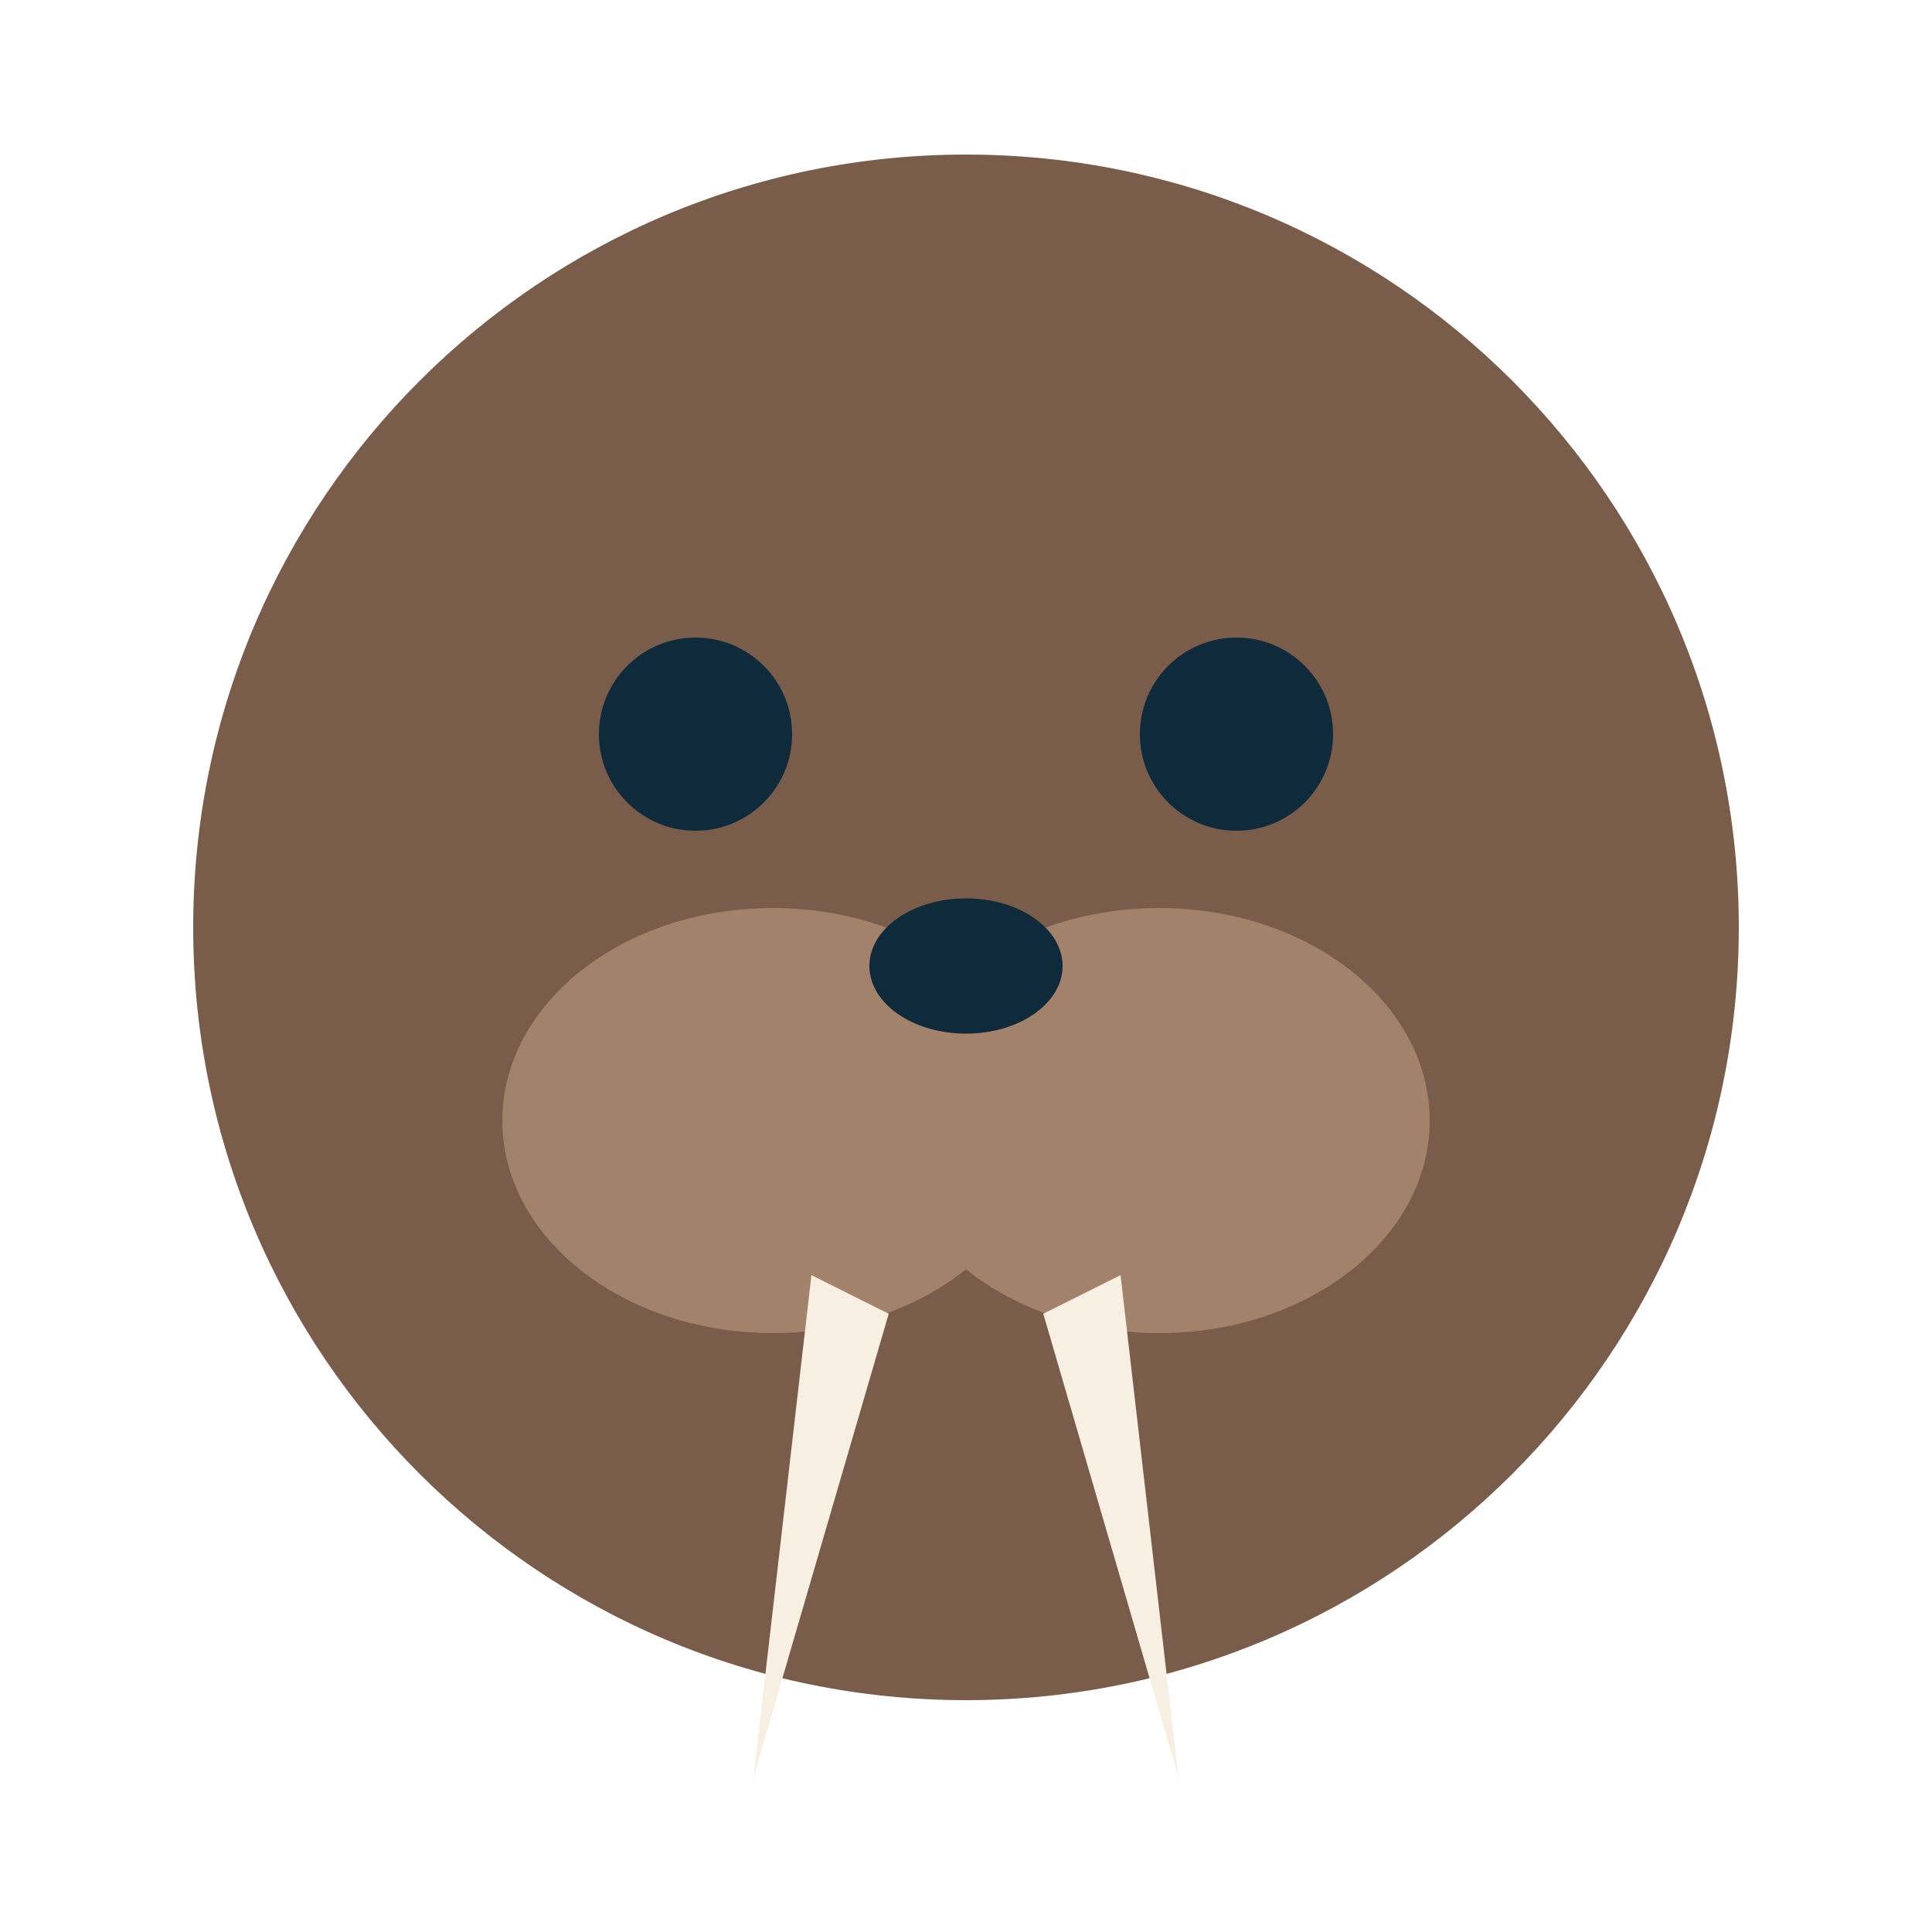
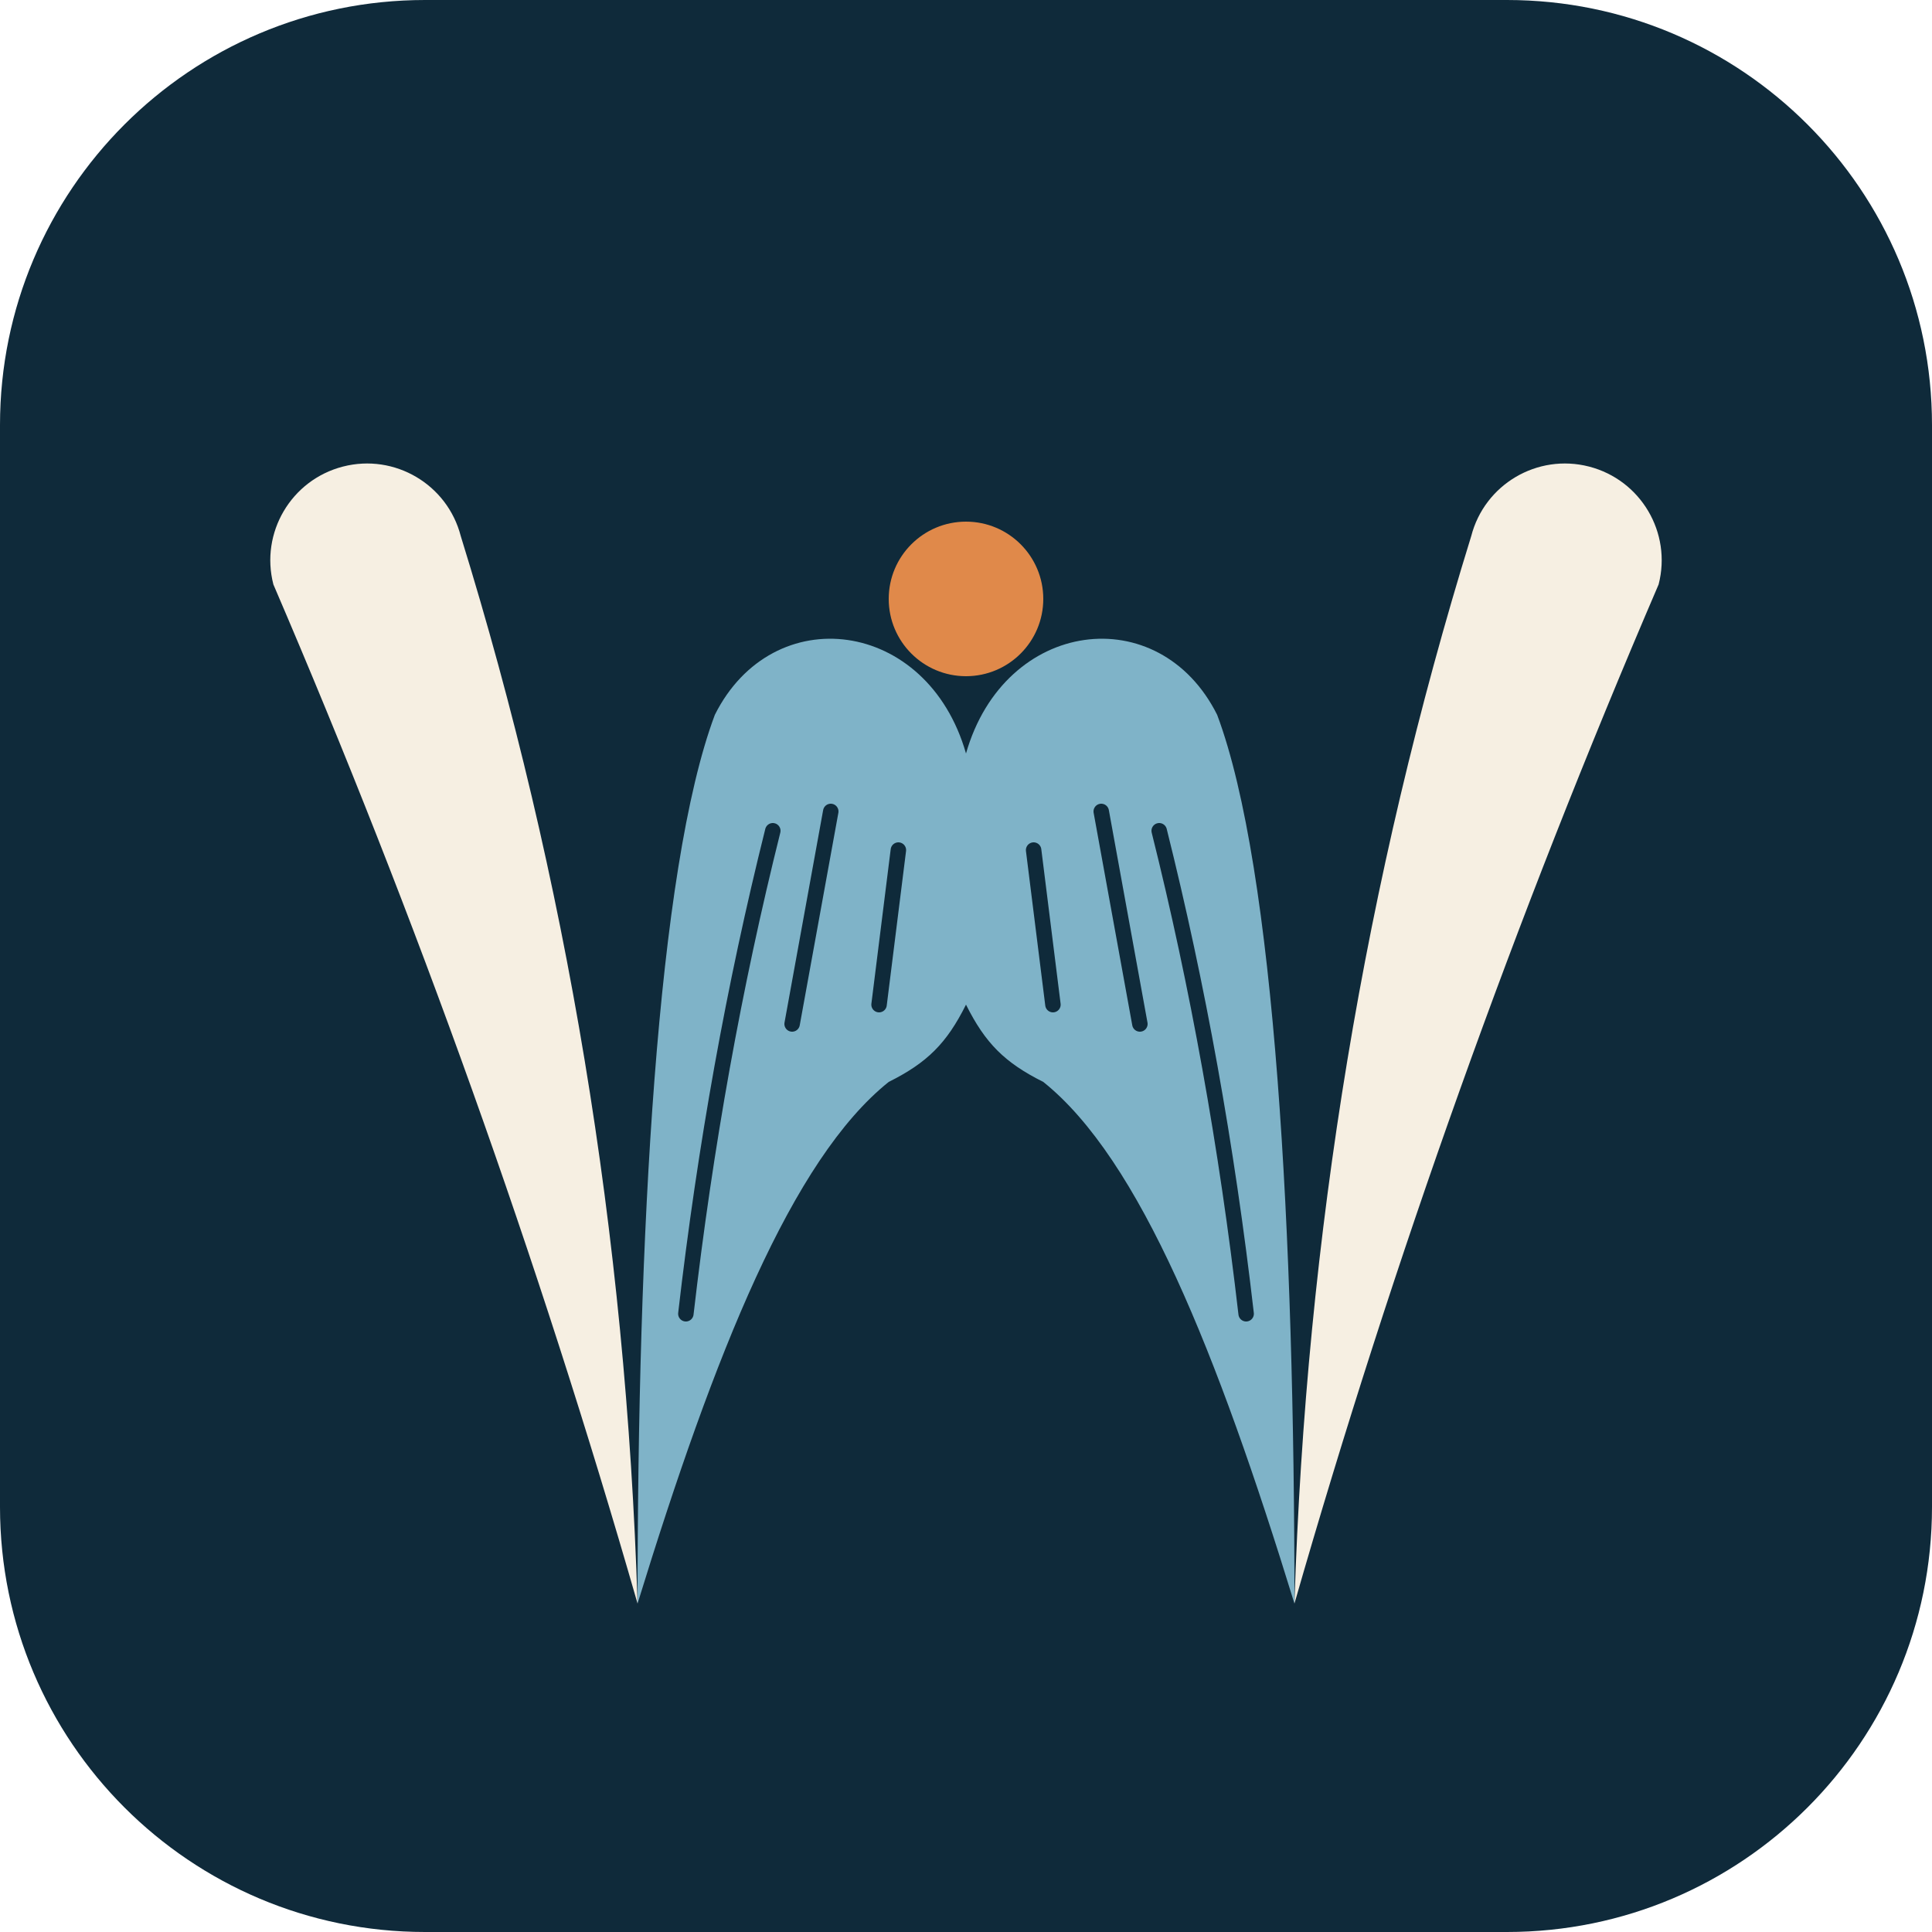
- <svg xmlns="http://www.w3.org/2000/svg" viewBox="0 0 100 100">
-   <circle cx="50" cy="48" r="40" fill="#7a5c4a" />
-   <circle cx="36" cy="38" r="5" fill="#0f2a3a" />
-   <circle cx="64" cy="38" r="5" fill="#0f2a3a" />
-   <ellipse cx="40" cy="58" rx="14" ry="11" fill="#a3826c" />
-   <ellipse cx="60" cy="58" rx="14" ry="11" fill="#a3826c" />
-   <ellipse cx="50" cy="50" rx="5" ry="3.5" fill="#0f2a3a" />
-   <path d="M42 66 L39 92 L46 68 Z" fill="#f6efe2" />
-   <path d="M58 66 L61 92 L54 68 Z" fill="#f6efe2" />
+ <svg xmlns="http://www.w3.org/2000/svg" viewBox="0 0 200 200">
+   <rect width="200" height="200" rx="44" fill="#0f2a3a" />
+   <path d="M28.3,60.5 Q50.6,112.4 66.0,166.0 Q64.2,108.8 47.7,55.5 A10.0,10.0 0 0 0 28.3,60.5 Z" fill="#f6efe2" />
+   <path d="M152.3,55.5 Q135.8,108.8 134.0,166.0 Q149.4,112.4 171.7,60.5 A10.0,10.0 0 0 0 152.3,55.5 Z" fill="#f6efe2" />
+   <path d="M100,78 C96,64 80,62 74,74 C68,90 66,128 66,166 C74,140 82,120 92,112 C96,110 98,108 100,104 C102,108 104,110 108,112 C118,120 126,140 134,166 C134,128 132,90 126,74 C120,62 104,64 100,78 Z" fill="#7fb3c8" />
+   <path d="M93,88 L91,104" fill="none" stroke="#0f2a3a" stroke-width="1.6" stroke-linecap="round" />
+   <path d="M107,88 L109,104" fill="none" stroke="#0f2a3a" stroke-width="1.6" stroke-linecap="round" />
+   <path d="M86,84 L82,106" fill="none" stroke="#0f2a3a" stroke-width="1.6" stroke-linecap="round" />
+   <path d="M114,84 L118,106" fill="none" stroke="#0f2a3a" stroke-width="1.6" stroke-linecap="round" />
+   <path d="M80,86 Q74,110 71,136" fill="none" stroke="#0f2a3a" stroke-width="1.6" stroke-linecap="round" />
+   <path d="M120,86 Q126,110 129,136" fill="none" stroke="#0f2a3a" stroke-width="1.6" stroke-linecap="round" />
+   <circle cx="100" cy="62" r="8" fill="#e0894a" />
</svg>
